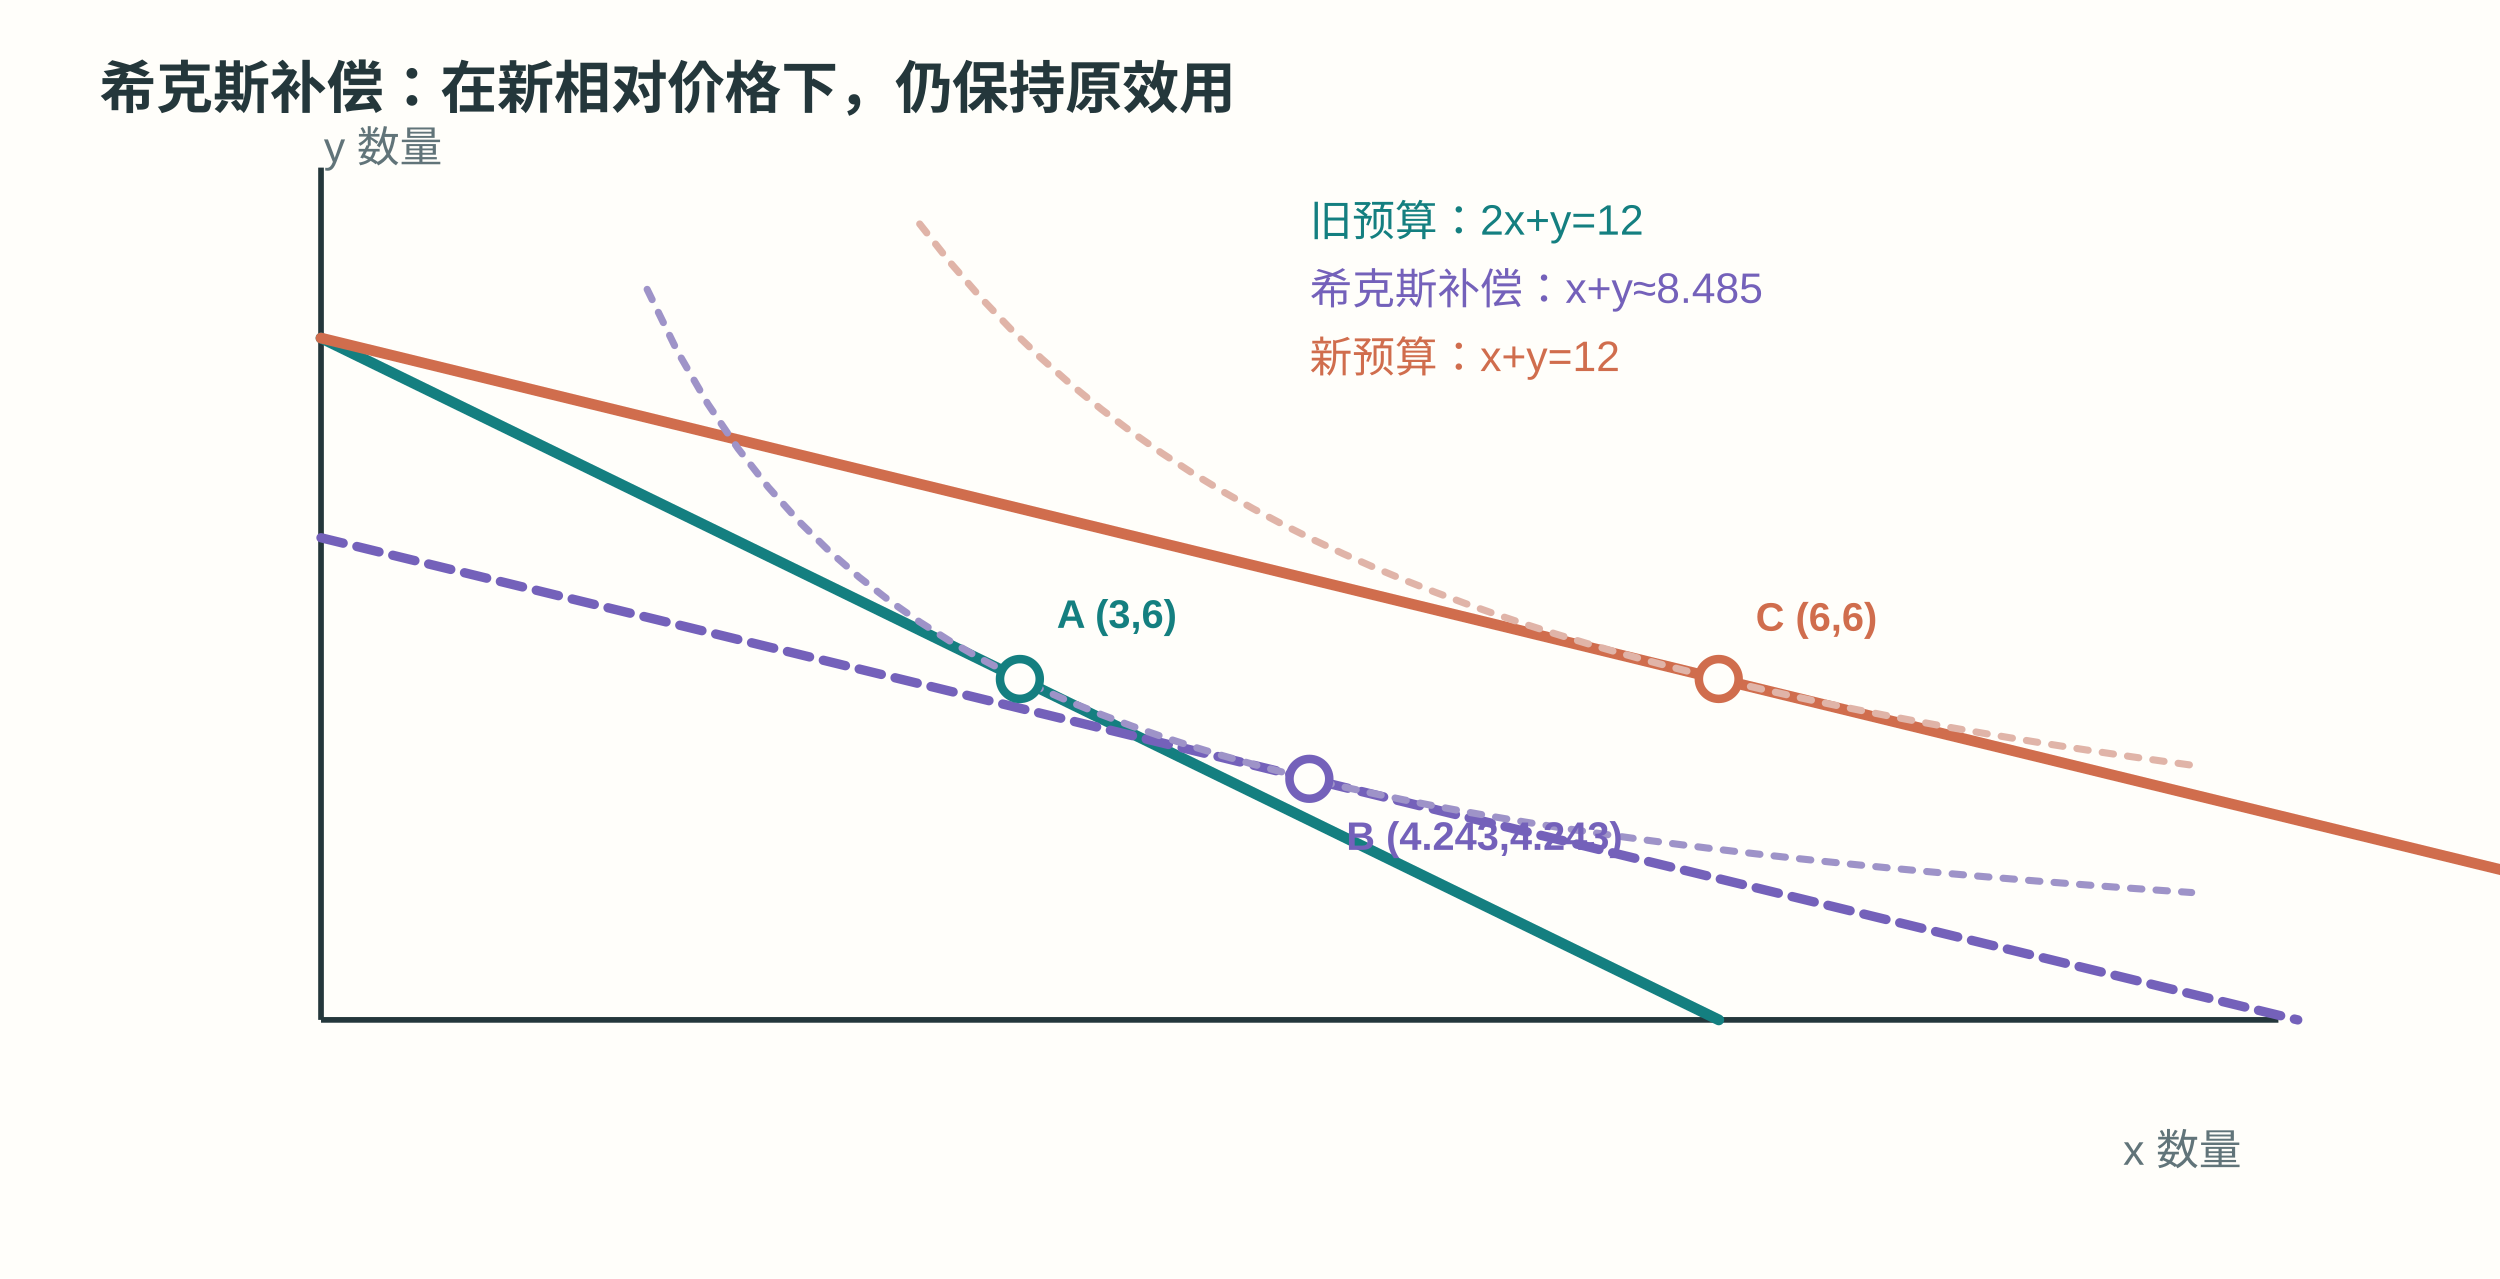
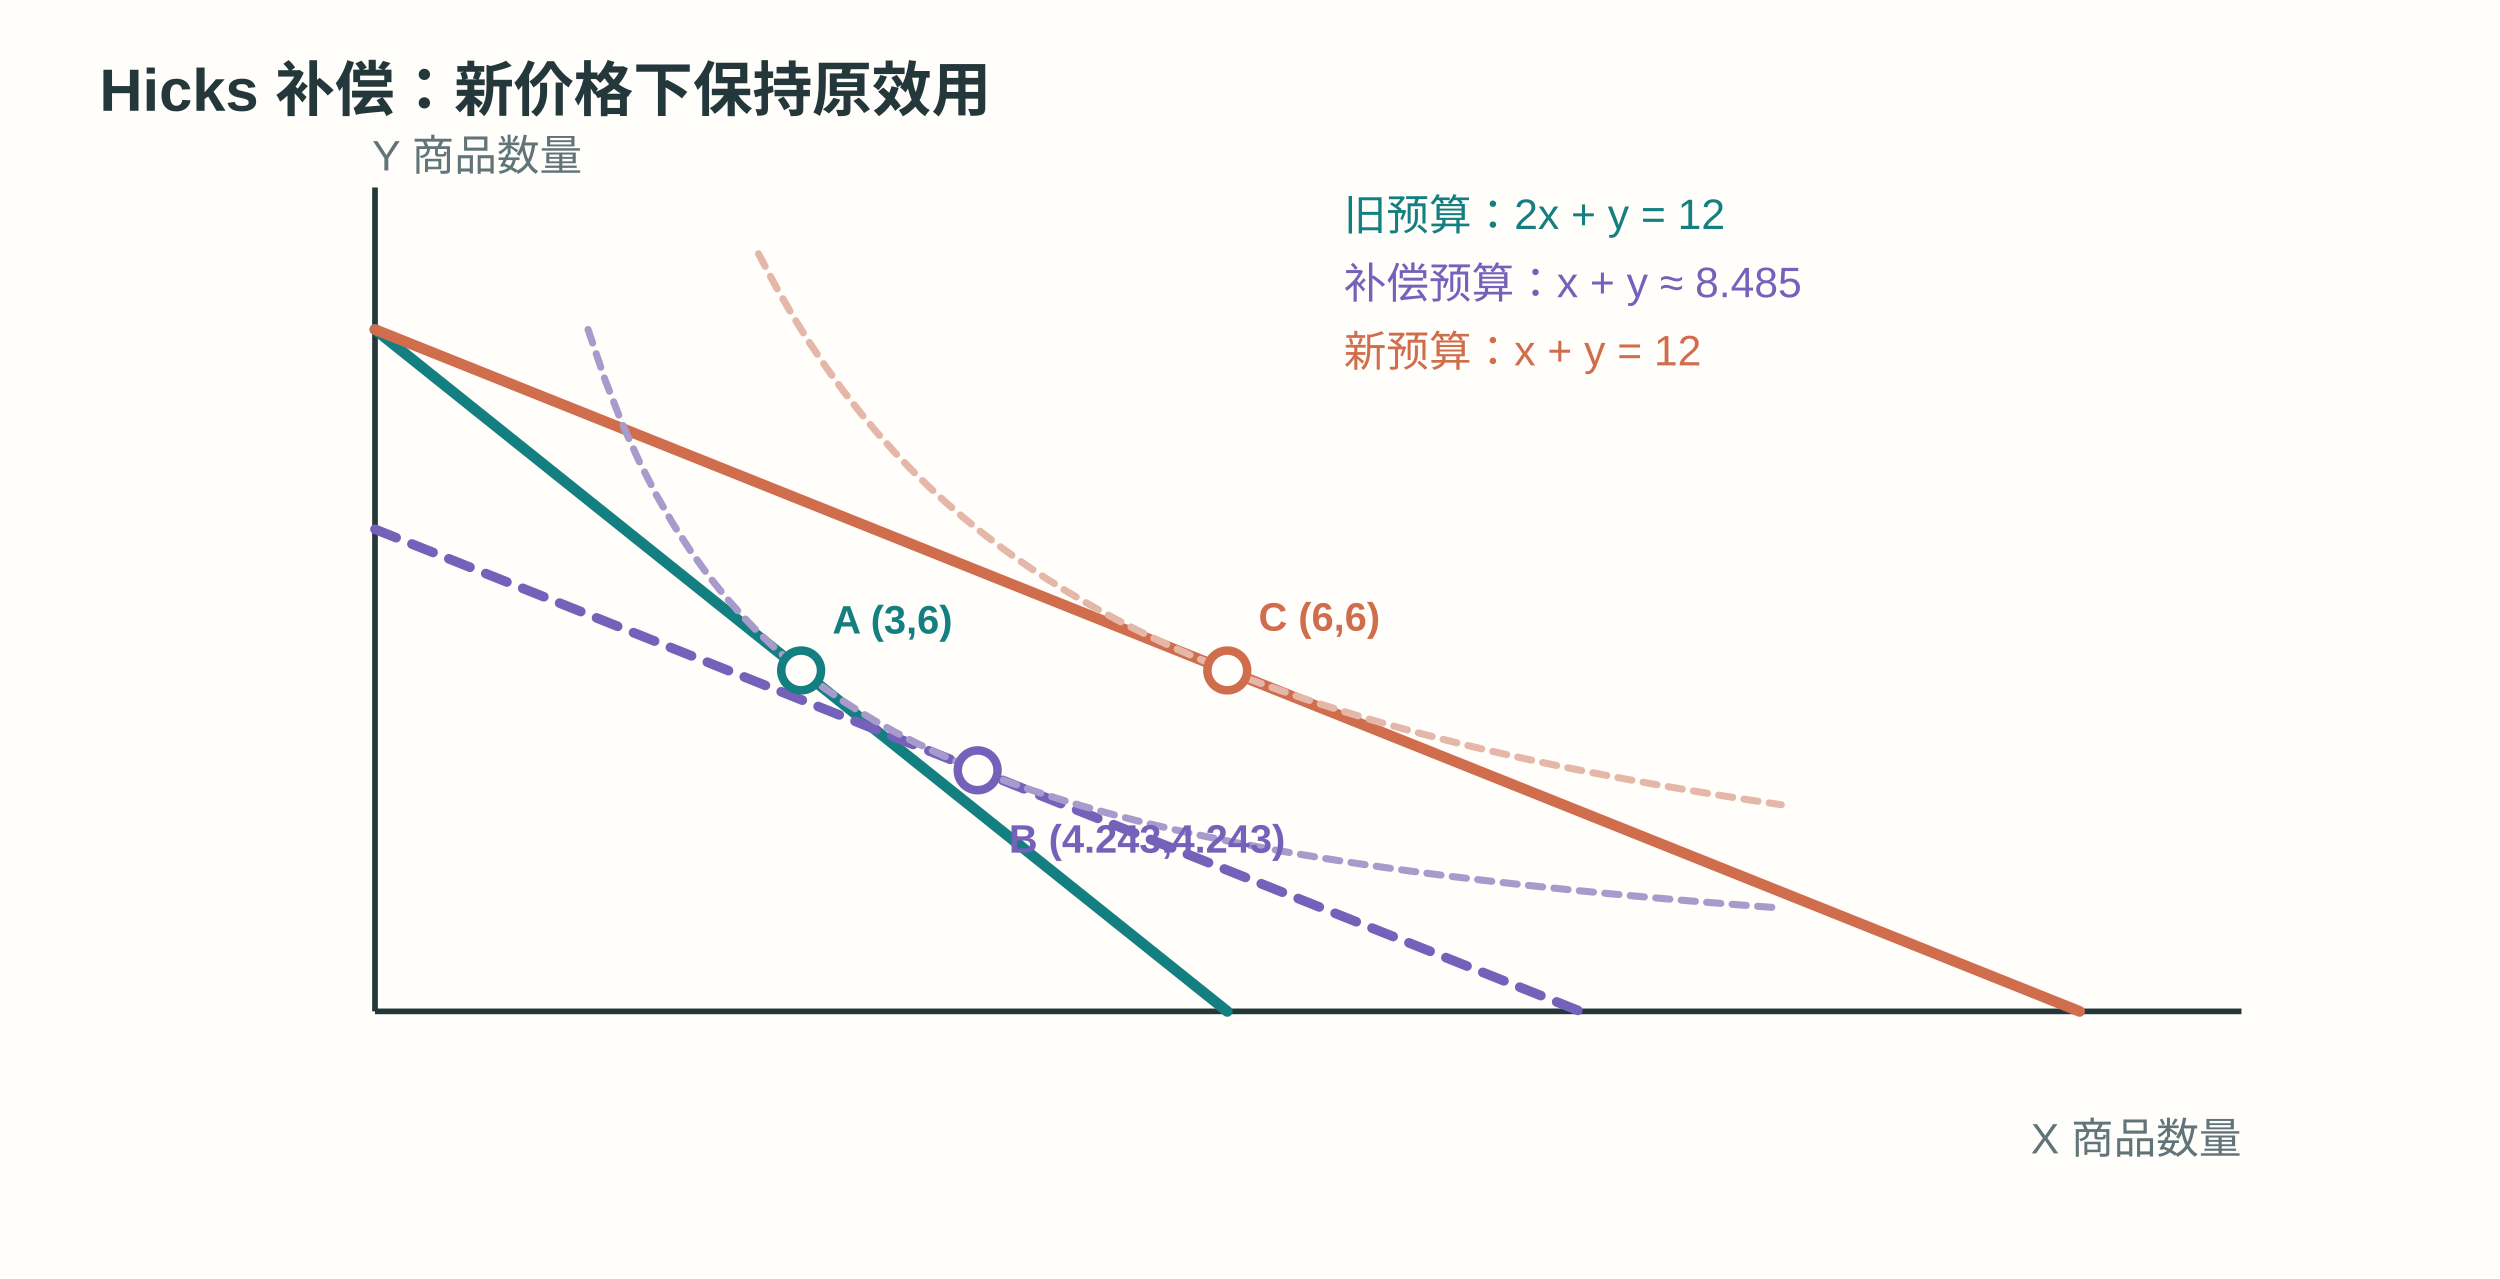
<svg xmlns="http://www.w3.org/2000/svg" viewBox="0 0 880 450" width="880" height="450" role="img" aria-labelledby="e10a-title e10a-desc">
  <rect width="880" height="450" fill="#fffefa" />
-   <text x="35" y="38" font-family="Arial,Microsoft YaHei,sans-serif" font-size="20" fill="#24373b" text-anchor="start" font-weight="700">希克斯补偿：在新相对价格下，仍保持原效用</text>
-   <line x1="113" y1="359" x2="802" y2="359" stroke="#24373b" stroke-width="2" />
-   <line x1="113" y1="359" x2="113" y2="59" stroke="#24373b" stroke-width="2" />
-   <polyline points="113,119 605,359" fill="none" stroke="#147f80" stroke-width="3.8" stroke-linecap="round" stroke-linejoin="round" />
-   <polyline points="113,119 1097,359" fill="none" stroke="#d06d4d" stroke-width="3.8" stroke-linecap="round" stroke-linejoin="round" />
-   <polyline points="113,189.29 808.79,359" fill="none" stroke="#7461ba" stroke-width="3.3" stroke-linecap="round" stroke-linejoin="round" stroke-dasharray="8 5" />
-   <polyline points="227.8,101.86 238.46,123.71 249.12,142.13 259.78,157.88 270.44,171.5 281.1,183.39 291.76,193.86 302.42,203.16 313.08,211.46 323.74,218.92 334.4,225.67 345.06,231.79 355.72,237.38 366.38,242.5 377.04,247.2 387.7,251.54 398.36,255.55 409.02,259.28 419.68,262.74 430.34,265.98 441,269 451.66,271.83 462.32,274.49 472.98,277 483.64,279.35 494.3,281.58 504.96,283.69 515.62,285.68 526.28,287.57 536.94,289.37 547.6,291.08 558.26,292.7 568.92,294.25 579.58,295.73 590.24,297.14 600.9,298.5 611.56,299.79 622.22,301.03 632.88,302.22 643.54,303.36 654.2,304.45 664.86,305.51 675.52,306.52 686.18,307.5 696.84,308.44 707.5,309.34 718.16,310.22 728.82,311.06 739.48,311.88 750.14,312.67 760.8,313.43 771.46,314.17" fill="none" stroke="#9e93c8" stroke-width="2.5" stroke-linecap="round" stroke-linejoin="round" stroke-dasharray="4 5" />
-   <polyline points="323.74,78.84 334.4,92.33 345.06,104.58 355.72,115.76 366.38,125.99 377.04,135.4 387.7,144.07 398.36,152.1 409.02,159.55 419.68,166.49 430.34,172.95 441,179 451.66,184.67 462.32,189.99 472.98,194.99 483.64,199.71 494.3,204.16 504.96,208.37 515.62,212.36 526.28,216.14 536.94,219.74 547.6,223.15 558.26,226.4 568.92,229.5 579.58,232.46 590.24,235.29 600.9,237.99 611.56,240.58 622.22,243.06 632.88,245.44 643.54,247.72 654.2,249.91 664.86,252.02 675.52,254.04 686.18,256 696.84,257.88 707.5,259.69 718.16,261.44 728.82,263.13 739.48,264.76 750.14,266.34 760.8,267.86 771.46,269.34" fill="none" stroke="#e0b4a8" stroke-width="2.5" stroke-linecap="round" stroke-linejoin="round" stroke-dasharray="4 5" />
-   <circle cx="359" cy="239" r="7" fill="#fffefa" stroke="#147f80" stroke-width="3" />
-   <text x="372" y="221" font-family="Arial,Microsoft YaHei,sans-serif" font-size="14" fill="#147f80" text-anchor="start" font-weight="700">A (3,6)</text>
-   <circle cx="460.897" cy="274.147" r="7" fill="#fffefa" stroke="#7461ba" stroke-width="3" />
-   <text x="473.897" y="299.147" font-family="Arial,Microsoft YaHei,sans-serif" font-size="14" fill="#7461ba" text-anchor="start" font-weight="700">B (4.243,4.243)</text>
-   <circle cx="605" cy="239" r="7" fill="#fffefa" stroke="#d06d4d" stroke-width="3" />
-   <text x="618" y="222" font-family="Arial,Microsoft YaHei,sans-serif" font-size="14" fill="#d06d4d" text-anchor="start" font-weight="700">C (6,6)</text>
-   <text x="461" y="83" font-family="Arial,Microsoft YaHei,sans-serif" font-size="15" fill="#147f80" text-anchor="start" font-weight="500">旧预算：2x+y=12</text>
-   <text x="461" y="107" font-family="Arial,Microsoft YaHei,sans-serif" font-size="15" fill="#7461ba" text-anchor="start" font-weight="500">希克斯补偿：x+y≈8.485</text>
-   <text x="461" y="131" font-family="Arial,Microsoft YaHei,sans-serif" font-size="15" fill="#d06d4d" text-anchor="start" font-weight="500">新预算：x+y=12</text>
-   <text x="789" y="410" font-family="Arial,Microsoft YaHei,sans-serif" font-size="15" fill="#617479" text-anchor="end" font-weight="500">x 数量</text>
-   <text x="114" y="57" font-family="Arial,Microsoft YaHei,sans-serif" font-size="15" fill="#617479" text-anchor="start" font-weight="500">y 数量</text>
+   <text x="35" y="39" font-family="Arial,Microsoft YaHei,sans-serif" fill="#24373b" font-size="21" font-weight="700" text-anchor="start">Hicks 补偿：新价格下保持原效用</text>
+   <line x1="132" y1="356" x2="789" y2="356" stroke="#24373b" stroke-width="2" />
+   <line x1="132" y1="356" x2="132" y2="66" stroke="#24373b" stroke-width="2" />
+   <polyline fill="none" stroke="#147f80" stroke-width="3.8" stroke-linejoin="round" stroke-linecap="round" points="132,116 432,356" />
+   <polyline fill="none" stroke="#d06d4d" stroke-width="3.8" stroke-linejoin="round" stroke-linecap="round" points="132,116 732,356" />
+   <polyline fill="none" stroke="#7461ba" stroke-width="3.4" stroke-linejoin="round" stroke-linecap="round" stroke-dasharray="8 6" points="132,186.29 556.26,356" />
+   <polyline fill="none" stroke="#a89acb" stroke-width="2.5" stroke-linejoin="round" stroke-linecap="round" stroke-dasharray="5 4" points="207,116 213,133.78 219,149.1 225,162.45 231,174.18 237,184.57 243,193.84 249,202.15 255,209.66 261,216.47 267,222.67 273,228.34 279,233.55 285,238.35 291,242.79 297,246.91 303,250.74 309,254.31 315,257.64 321,260.76 327,263.69 333,266.45 339,269.04 345,271.49 351,273.81 357,276 363,278.08 369,280.05 375,281.93 381,283.71 387,285.41 393,287.03 399,288.58 405,290.07 411,291.48 417,292.84 423,294.14 429,295.39 435,296.59 441,297.75 447,298.86 453,299.93 459,300.95 465,301.95 471,302.9 477,303.83 483,304.72 489,305.58 495,306.41 501,307.22 507,308 513,308.76 519,309.49 525,310.2 531,310.89 537,311.56 543,312.2 549,312.83 555,313.45 561,314.04 567,314.62 573,315.18 579,315.73 585,316.26 591,316.78 597,317.29 603,317.78 609,318.26 615,318.73 621,319.19 627,319.64" />
+   <polyline fill="none" stroke="#e5b7a9" stroke-width="2.5" stroke-linejoin="round" stroke-linecap="round" stroke-dasharray="5 4" points="267,89.33 273,100.68 279,111.1 285,120.71 291,129.58 297,137.82 303,145.47 309,152.61 315,159.28 321,165.52 327,171.38 333,176.9 339,182.09 345,186.99 351,191.62 357,196 363,200.16 369,204.1 375,207.85 381,211.42 387,214.82 393,218.07 399,221.17 405,224.13 411,226.97 417,229.68 423,232.29 429,234.79 435,237.19 441,239.5 447,241.71 453,243.85 459,245.91 465,247.89 471,249.81 477,251.65 483,253.44 489,255.16 495,256.83 501,258.44 507,260 513,261.51 519,262.98 525,264.4 531,265.77 537,267.11 543,268.41 549,269.67 555,270.89 561,272.08 567,273.24 573,274.37 579,275.46 585,276.53 591,277.57 597,278.58 603,279.57 609,280.53 615,281.47 621,282.38 627,283.27" />
+   <circle cx="282" cy="236" r="7" fill="#fffefa" stroke="#147f80" stroke-width="3" />
+   <text x="293" y="223" font-family="Arial,Microsoft YaHei,sans-serif" fill="#147f80" font-size="14" font-weight="700" text-anchor="start">A (3,6)</text>
+   <circle cx="344.132" cy="271.147" r="7" fill="#fffefa" stroke="#7461ba" stroke-width="3" />
+   <text x="355.132" y="300.147" font-family="Arial,Microsoft YaHei,sans-serif" fill="#7461ba" font-size="14" font-weight="700" text-anchor="start">B (4.243,4.243)</text>
+   <circle cx="432" cy="236" r="7" fill="#fffefa" stroke="#d06d4d" stroke-width="3" />
+   <text x="443" y="222" font-family="Arial,Microsoft YaHei,sans-serif" fill="#d06d4d" font-size="14" font-weight="700" text-anchor="start">C (6,6)</text>
+   <text x="473" y="81" font-family="Arial,Microsoft YaHei,sans-serif" fill="#147f80" font-size="15" font-weight="500" text-anchor="start">旧预算：2x + y = 12</text>
+   <text x="473" y="105" font-family="Arial,Microsoft YaHei,sans-serif" fill="#7461ba" font-size="15" font-weight="500" text-anchor="start">补偿预算：x + y ≈ 8.485</text>
+   <text x="473" y="129" font-family="Arial,Microsoft YaHei,sans-serif" fill="#d06d4d" font-size="15" font-weight="500" text-anchor="start">新预算：x + y = 12</text>
+   <text x="789" y="406" font-family="Arial,Microsoft YaHei,sans-serif" fill="#617479" font-size="15" font-weight="500" text-anchor="end">X 商品数量</text>
+   <text x="131" y="60" font-family="Arial,Microsoft YaHei,sans-serif" fill="#617479" font-size="15" font-weight="500" text-anchor="start">Y 商品数量</text>
</svg>
